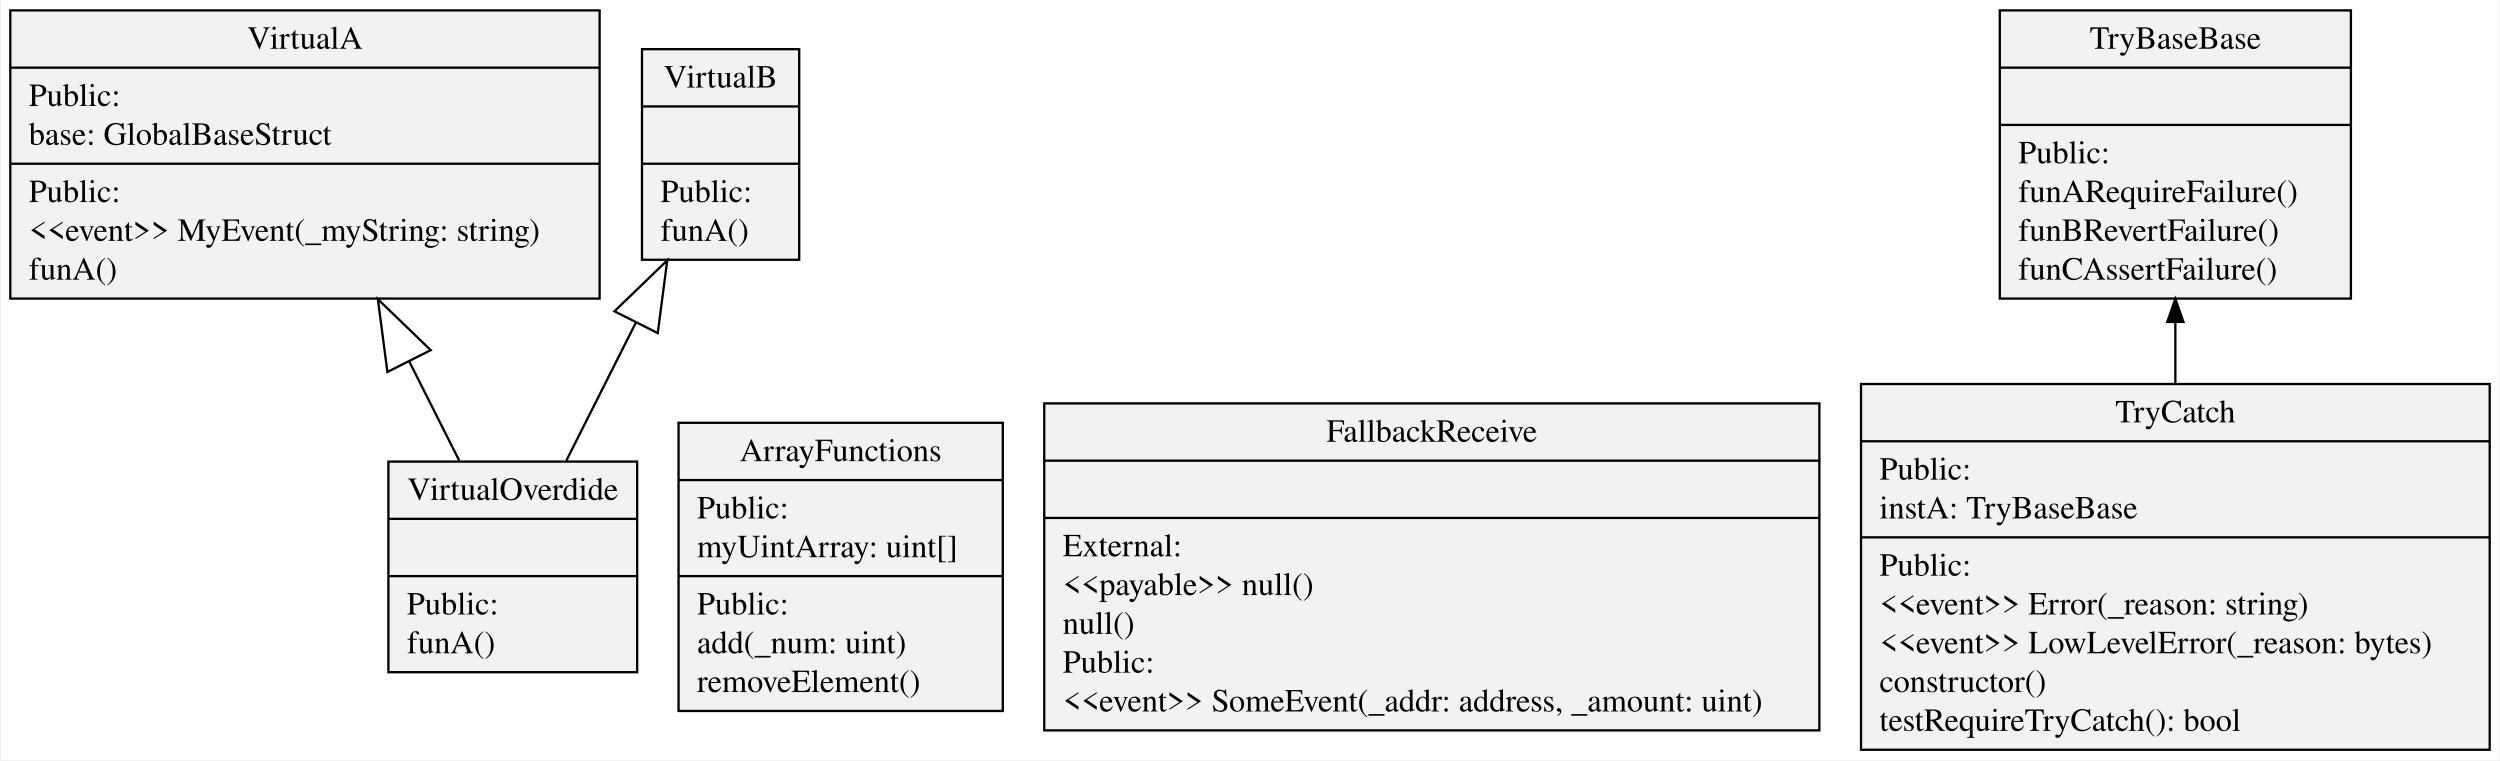
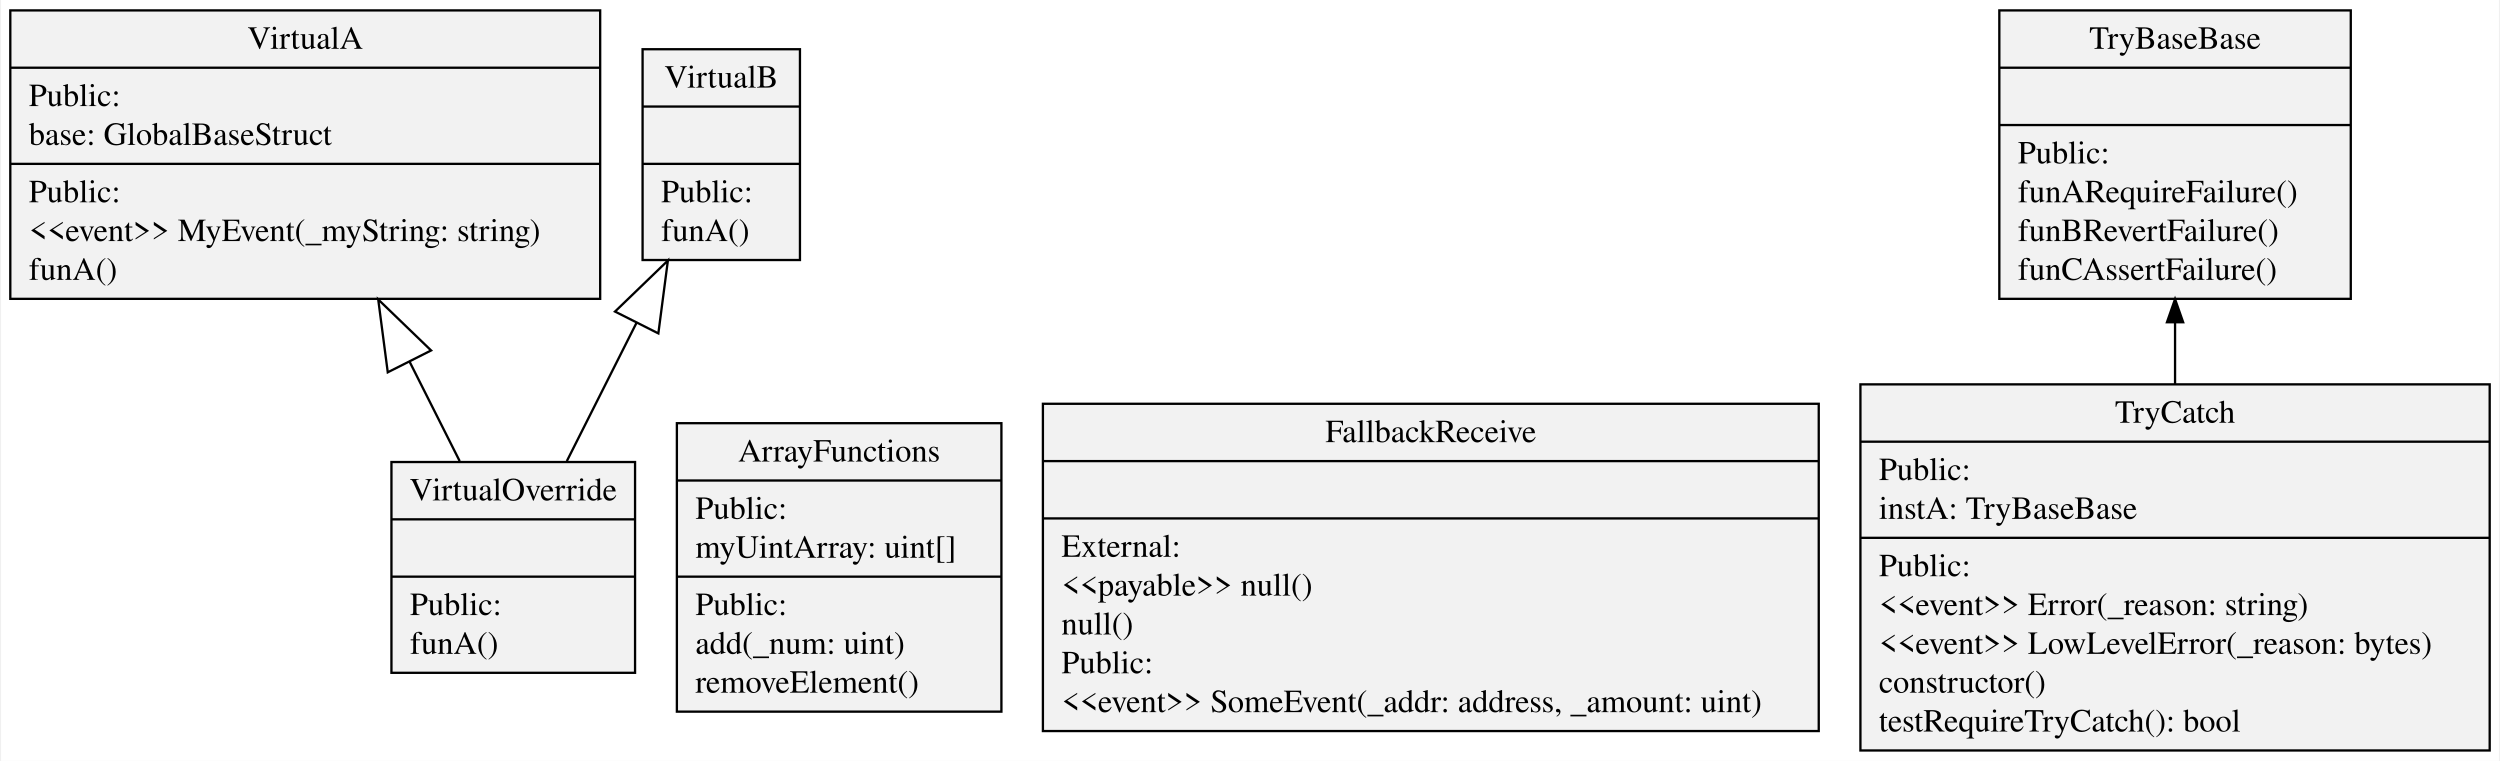
- <svg xmlns="http://www.w3.org/2000/svg" width="1082pt" height="329pt" viewBox="0.00 0.00 1081.74 329.20">
+ <svg xmlns="http://www.w3.org/2000/svg" width="1081pt" height="329pt" viewBox="0.00 0.00 1080.74 329.20">
  <g id="graph0" class="graph" transform="scale(1 1) rotate(0) translate(4 325.2)">
-     <polygon fill="#ffffff" stroke="transparent" points="-4,4 -4,-325.2 1077.737,-325.2 1077.737,4 -4,4" />
+     <polygon fill="#ffffff" stroke="transparent" points="-4,4 -4,-325.2 1076.737,-325.2 1076.737,4 -4,4" />
    <g id="node1" class="node">
      <polygon fill="#f2f2f2" stroke="#000000" points="0,-195.9 0,-320.7 255.214,-320.7 255.214,-195.9 0,-195.9" />
      <text text-anchor="middle" x="127.607" y="-304.1" font-family="Times,serif" font-size="14.00" fill="#000000">VirtualA</text>
      <polyline fill="none" stroke="#000000" points="0,-295.9 255.214,-295.9 " />
      <text text-anchor="start" x="8" y="-279.3" font-family="Times,serif" font-size="14.00" fill="#000000">Public:</text>
      <text text-anchor="start" x="8" y="-262.5" font-family="Times,serif" font-size="14.00" fill="#000000">   base: GlobalBaseStruct</text>
      <polyline fill="none" stroke="#000000" points="0,-254.3 255.214,-254.3 " />
      <text text-anchor="start" x="8" y="-237.7" font-family="Times,serif" font-size="14.00" fill="#000000">Public:</text>
      <text text-anchor="start" x="8" y="-220.9" font-family="Times,serif" font-size="14.00" fill="#000000">    &lt;&lt;event&gt;&gt; MyEvent(_myString: string)</text>
      <text text-anchor="start" x="8" y="-204.1" font-family="Times,serif" font-size="14.00" fill="#000000">    funA()</text>
    </g>
    <g id="node2" class="node">
      <polygon fill="#f2f2f2" stroke="#000000" points="273.563,-212.7 273.563,-303.9 341.651,-303.9 341.651,-212.7 273.563,-212.7" />
      <text text-anchor="middle" x="307.607" y="-287.3" font-family="Times,serif" font-size="14.00" fill="#000000">VirtualB</text>
      <polyline fill="none" stroke="#000000" points="273.563,-279.1 341.651,-279.1 " />
      <text text-anchor="middle" x="307.607" y="-262.5" font-family="Times,serif" font-size="14.00" fill="#000000"> </text>
      <polyline fill="none" stroke="#000000" points="273.563,-254.3 341.651,-254.3 " />
      <text text-anchor="start" x="281.563" y="-237.7" font-family="Times,serif" font-size="14.00" fill="#000000">Public:</text>
      <text text-anchor="start" x="281.563" y="-220.9" font-family="Times,serif" font-size="14.00" fill="#000000">    funA()</text>
    </g>
    <g id="node3" class="node">
-       <polygon fill="#f2f2f2" stroke="#000000" points="163.737,-34.1 163.737,-125.3 271.477,-125.3 271.477,-34.1 163.737,-34.1" />
-       <text text-anchor="middle" x="217.607" y="-108.7" font-family="Times,serif" font-size="14.00" fill="#000000">VirtualOverdide</text>
-       <polyline fill="none" stroke="#000000" points="163.737,-100.5 271.477,-100.5 " />
+       <polygon fill="#f2f2f2" stroke="#000000" points="164.906,-34.1 164.906,-125.3 270.308,-125.3 270.308,-34.1 164.906,-34.1" />
+       <text text-anchor="middle" x="217.607" y="-108.7" font-family="Times,serif" font-size="14.00" fill="#000000">VirtualOverride</text>
+       <polyline fill="none" stroke="#000000" points="164.906,-100.5 270.308,-100.5 " />
      <text text-anchor="middle" x="217.607" y="-83.9" font-family="Times,serif" font-size="14.00" fill="#000000"> </text>
-       <polyline fill="none" stroke="#000000" points="163.737,-75.7 271.477,-75.7 " />
-       <text text-anchor="start" x="171.737" y="-59.1" font-family="Times,serif" font-size="14.00" fill="#000000">Public:</text>
-       <text text-anchor="start" x="171.737" y="-42.3" font-family="Times,serif" font-size="14.00" fill="#000000">    funA()</text>
+       <polyline fill="none" stroke="#000000" points="164.906,-75.7 270.308,-75.7 " />
+       <text text-anchor="start" x="172.906" y="-59.1" font-family="Times,serif" font-size="14.00" fill="#000000">Public:</text>
+       <text text-anchor="start" x="172.906" y="-42.3" font-family="Times,serif" font-size="14.00" fill="#000000">    funA()</text>
    </g>
    <g id="edge1" class="edge">
      <path fill="none" stroke="#000000" d="M194.43,-125.694C187.766,-138.918 180.26,-153.813 172.748,-168.719" />
      <polygon fill="none" stroke="#000000" points="163.309,-164.119 159.185,-195.634 182.062,-173.569 163.309,-164.119" />
    </g>
    <g id="edge2" class="edge">
      <path fill="none" stroke="#000000" d="M240.784,-125.694C249.97,-143.922 260.756,-165.327 270.951,-185.558" />
      <polygon fill="none" stroke="#000000" points="261.631,-190.396 284.508,-212.462 280.385,-180.946 261.631,-190.396" />
    </g>
    <g id="node4" class="node">
-       <polygon fill="#f2f2f2" stroke="#000000" points="289.4,-17.3 289.4,-142.1 429.814,-142.1 429.814,-17.3 289.4,-17.3" />
-       <text text-anchor="middle" x="359.607" y="-125.5" font-family="Times,serif" font-size="14.00" fill="#000000">ArrayFunctions</text>
-       <polyline fill="none" stroke="#000000" points="289.4,-117.3 429.814,-117.3 " />
-       <text text-anchor="start" x="297.4" y="-100.7" font-family="Times,serif" font-size="14.00" fill="#000000">Public:</text>
-       <text text-anchor="start" x="297.4" y="-83.9" font-family="Times,serif" font-size="14.00" fill="#000000">   myUintArray: uint[]</text>
-       <polyline fill="none" stroke="#000000" points="289.4,-75.7 429.814,-75.7 " />
-       <text text-anchor="start" x="297.4" y="-59.1" font-family="Times,serif" font-size="14.00" fill="#000000">Public:</text>
-       <text text-anchor="start" x="297.4" y="-42.3" font-family="Times,serif" font-size="14.00" fill="#000000">    add(_num: uint)</text>
-       <text text-anchor="start" x="297.4" y="-25.5" font-family="Times,serif" font-size="14.00" fill="#000000">    removeElement()</text>
+       <polygon fill="#f2f2f2" stroke="#000000" points="288.4,-17.3 288.4,-142.1 428.814,-142.1 428.814,-17.3 288.4,-17.3" />
+       <text text-anchor="middle" x="358.607" y="-125.5" font-family="Times,serif" font-size="14.00" fill="#000000">ArrayFunctions</text>
+       <polyline fill="none" stroke="#000000" points="288.4,-117.3 428.814,-117.3 " />
+       <text text-anchor="start" x="296.4" y="-100.7" font-family="Times,serif" font-size="14.00" fill="#000000">Public:</text>
+       <text text-anchor="start" x="296.4" y="-83.9" font-family="Times,serif" font-size="14.00" fill="#000000">   myUintArray: uint[]</text>
+       <polyline fill="none" stroke="#000000" points="288.4,-75.7 428.814,-75.7 " />
+       <text text-anchor="start" x="296.4" y="-59.1" font-family="Times,serif" font-size="14.00" fill="#000000">Public:</text>
+       <text text-anchor="start" x="296.4" y="-42.3" font-family="Times,serif" font-size="14.00" fill="#000000">    add(_num: uint)</text>
+       <text text-anchor="start" x="296.4" y="-25.5" font-family="Times,serif" font-size="14.00" fill="#000000">    removeElement()</text>
    </g>
    <g id="node5" class="node">
-       <polygon fill="#f2f2f2" stroke="#000000" points="447.768,-8.9 447.768,-150.5 783.446,-150.5 783.446,-8.9 447.768,-8.9" />
-       <text text-anchor="middle" x="615.607" y="-133.9" font-family="Times,serif" font-size="14.00" fill="#000000">FallbackReceive</text>
-       <polyline fill="none" stroke="#000000" points="447.768,-125.7 783.446,-125.7 " />
-       <text text-anchor="middle" x="615.607" y="-109.1" font-family="Times,serif" font-size="14.00" fill="#000000"> </text>
-       <polyline fill="none" stroke="#000000" points="447.768,-100.9 783.446,-100.9 " />
-       <text text-anchor="start" x="455.768" y="-84.3" font-family="Times,serif" font-size="14.00" fill="#000000">External:</text>
-       <text text-anchor="start" x="455.768" y="-67.5" font-family="Times,serif" font-size="14.00" fill="#000000">    &lt;&lt;payable&gt;&gt; null()</text>
-       <text text-anchor="start" x="455.768" y="-50.7" font-family="Times,serif" font-size="14.00" fill="#000000">    null()</text>
-       <text text-anchor="start" x="455.768" y="-33.9" font-family="Times,serif" font-size="14.00" fill="#000000">Public:</text>
-       <text text-anchor="start" x="455.768" y="-17.1" font-family="Times,serif" font-size="14.00" fill="#000000">    &lt;&lt;event&gt;&gt; SomeEvent(_addr: address, _amount: uint)</text>
+       <polygon fill="#f2f2f2" stroke="#000000" points="446.768,-8.9 446.768,-150.5 782.446,-150.5 782.446,-8.9 446.768,-8.9" />
+       <text text-anchor="middle" x="614.607" y="-133.9" font-family="Times,serif" font-size="14.00" fill="#000000">FallbackReceive</text>
+       <polyline fill="none" stroke="#000000" points="446.768,-125.7 782.446,-125.7 " />
+       <text text-anchor="middle" x="614.607" y="-109.1" font-family="Times,serif" font-size="14.00" fill="#000000"> </text>
+       <polyline fill="none" stroke="#000000" points="446.768,-100.9 782.446,-100.9 " />
+       <text text-anchor="start" x="454.768" y="-84.3" font-family="Times,serif" font-size="14.00" fill="#000000">External:</text>
+       <text text-anchor="start" x="454.768" y="-67.5" font-family="Times,serif" font-size="14.00" fill="#000000">    &lt;&lt;payable&gt;&gt; null()</text>
+       <text text-anchor="start" x="454.768" y="-50.7" font-family="Times,serif" font-size="14.00" fill="#000000">    null()</text>
+       <text text-anchor="start" x="454.768" y="-33.9" font-family="Times,serif" font-size="14.00" fill="#000000">Public:</text>
+       <text text-anchor="start" x="454.768" y="-17.1" font-family="Times,serif" font-size="14.00" fill="#000000">    &lt;&lt;event&gt;&gt; SomeEvent(_addr: address, _amount: uint)</text>
    </g>
    <g id="node6" class="node">
-       <polygon fill="#f2f2f2" stroke="#000000" points="861.577,-195.9 861.577,-320.7 1013.636,-320.7 1013.636,-195.9 861.577,-195.9" />
-       <text text-anchor="middle" x="937.607" y="-304.1" font-family="Times,serif" font-size="14.00" fill="#000000">TryBaseBase</text>
-       <polyline fill="none" stroke="#000000" points="861.577,-295.9 1013.636,-295.9 " />
-       <text text-anchor="middle" x="937.607" y="-279.3" font-family="Times,serif" font-size="14.00" fill="#000000"> </text>
-       <polyline fill="none" stroke="#000000" points="861.577,-271.1 1013.636,-271.1 " />
-       <text text-anchor="start" x="869.577" y="-254.5" font-family="Times,serif" font-size="14.00" fill="#000000">Public:</text>
-       <text text-anchor="start" x="869.577" y="-237.7" font-family="Times,serif" font-size="14.00" fill="#000000">    funARequireFailure()</text>
-       <text text-anchor="start" x="869.577" y="-220.9" font-family="Times,serif" font-size="14.00" fill="#000000">    funBRevertFailure()</text>
-       <text text-anchor="start" x="869.577" y="-204.1" font-family="Times,serif" font-size="14.00" fill="#000000">    funCAssertFailure()</text>
+       <polygon fill="#f2f2f2" stroke="#000000" points="860.577,-195.9 860.577,-320.7 1012.636,-320.7 1012.636,-195.9 860.577,-195.9" />
+       <text text-anchor="middle" x="936.607" y="-304.1" font-family="Times,serif" font-size="14.00" fill="#000000">TryBaseBase</text>
+       <polyline fill="none" stroke="#000000" points="860.577,-295.9 1012.636,-295.9 " />
+       <text text-anchor="middle" x="936.607" y="-279.3" font-family="Times,serif" font-size="14.00" fill="#000000"> </text>
+       <polyline fill="none" stroke="#000000" points="860.577,-271.1 1012.636,-271.1 " />
+       <text text-anchor="start" x="868.577" y="-254.5" font-family="Times,serif" font-size="14.00" fill="#000000">Public:</text>
+       <text text-anchor="start" x="868.577" y="-237.7" font-family="Times,serif" font-size="14.00" fill="#000000">    funARequireFailure()</text>
+       <text text-anchor="start" x="868.577" y="-220.9" font-family="Times,serif" font-size="14.00" fill="#000000">    funBRevertFailure()</text>
+       <text text-anchor="start" x="868.577" y="-204.1" font-family="Times,serif" font-size="14.00" fill="#000000">    funCAssertFailure()</text>
    </g>
    <g id="node7" class="node">
-       <polygon fill="#f2f2f2" stroke="#000000" points="801.477,-.5 801.477,-158.9 1073.737,-158.9 1073.737,-.5 801.477,-.5" />
-       <text text-anchor="middle" x="937.607" y="-142.3" font-family="Times,serif" font-size="14.00" fill="#000000">TryCatch</text>
-       <polyline fill="none" stroke="#000000" points="801.477,-134.1 1073.737,-134.1 " />
-       <text text-anchor="start" x="809.477" y="-117.5" font-family="Times,serif" font-size="14.00" fill="#000000">Public:</text>
-       <text text-anchor="start" x="809.477" y="-100.7" font-family="Times,serif" font-size="14.00" fill="#000000">   instA: TryBaseBase</text>
-       <polyline fill="none" stroke="#000000" points="801.477,-92.5 1073.737,-92.5 " />
-       <text text-anchor="start" x="809.477" y="-75.9" font-family="Times,serif" font-size="14.00" fill="#000000">Public:</text>
-       <text text-anchor="start" x="809.477" y="-59.1" font-family="Times,serif" font-size="14.00" fill="#000000">    &lt;&lt;event&gt;&gt; Error(_reason: string)</text>
-       <text text-anchor="start" x="809.477" y="-42.3" font-family="Times,serif" font-size="14.00" fill="#000000">    &lt;&lt;event&gt;&gt; LowLevelError(_reason: bytes)</text>
-       <text text-anchor="start" x="809.477" y="-25.5" font-family="Times,serif" font-size="14.00" fill="#000000">    constructor()</text>
-       <text text-anchor="start" x="809.477" y="-8.7" font-family="Times,serif" font-size="14.00" fill="#000000">    testRequireTryCatch(): bool</text>
+       <polygon fill="#f2f2f2" stroke="#000000" points="800.477,-.5 800.477,-158.9 1072.737,-158.9 1072.737,-.5 800.477,-.5" />
+       <text text-anchor="middle" x="936.607" y="-142.3" font-family="Times,serif" font-size="14.00" fill="#000000">TryCatch</text>
+       <polyline fill="none" stroke="#000000" points="800.477,-134.1 1072.737,-134.1 " />
+       <text text-anchor="start" x="808.477" y="-117.5" font-family="Times,serif" font-size="14.00" fill="#000000">Public:</text>
+       <text text-anchor="start" x="808.477" y="-100.7" font-family="Times,serif" font-size="14.00" fill="#000000">   instA: TryBaseBase</text>
+       <polyline fill="none" stroke="#000000" points="800.477,-92.5 1072.737,-92.5 " />
+       <text text-anchor="start" x="808.477" y="-75.9" font-family="Times,serif" font-size="14.00" fill="#000000">Public:</text>
+       <text text-anchor="start" x="808.477" y="-59.1" font-family="Times,serif" font-size="14.00" fill="#000000">    &lt;&lt;event&gt;&gt; Error(_reason: string)</text>
+       <text text-anchor="start" x="808.477" y="-42.3" font-family="Times,serif" font-size="14.00" fill="#000000">    &lt;&lt;event&gt;&gt; LowLevelError(_reason: bytes)</text>
+       <text text-anchor="start" x="808.477" y="-25.5" font-family="Times,serif" font-size="14.00" fill="#000000">    constructor()</text>
+       <text text-anchor="start" x="808.477" y="-8.7" font-family="Times,serif" font-size="14.00" fill="#000000">    testRequireTryCatch(): bool</text>
    </g>
    <g id="edge3" class="edge">
-       <path fill="none" stroke="#000000" d="M937.607,-159.077C937.607,-167.916 937.607,-176.886 937.607,-185.635" />
-       <polygon fill="#000000" stroke="#000000" points="934.107,-185.783 937.607,-195.783 941.107,-185.784 934.107,-185.783" />
+       <path fill="none" stroke="#000000" d="M936.607,-159.077C936.607,-167.916 936.607,-176.886 936.607,-185.635" />
+       <polygon fill="#000000" stroke="#000000" points="933.107,-185.783 936.607,-195.783 940.107,-185.784 933.107,-185.783" />
    </g>
  </g>
</svg>
